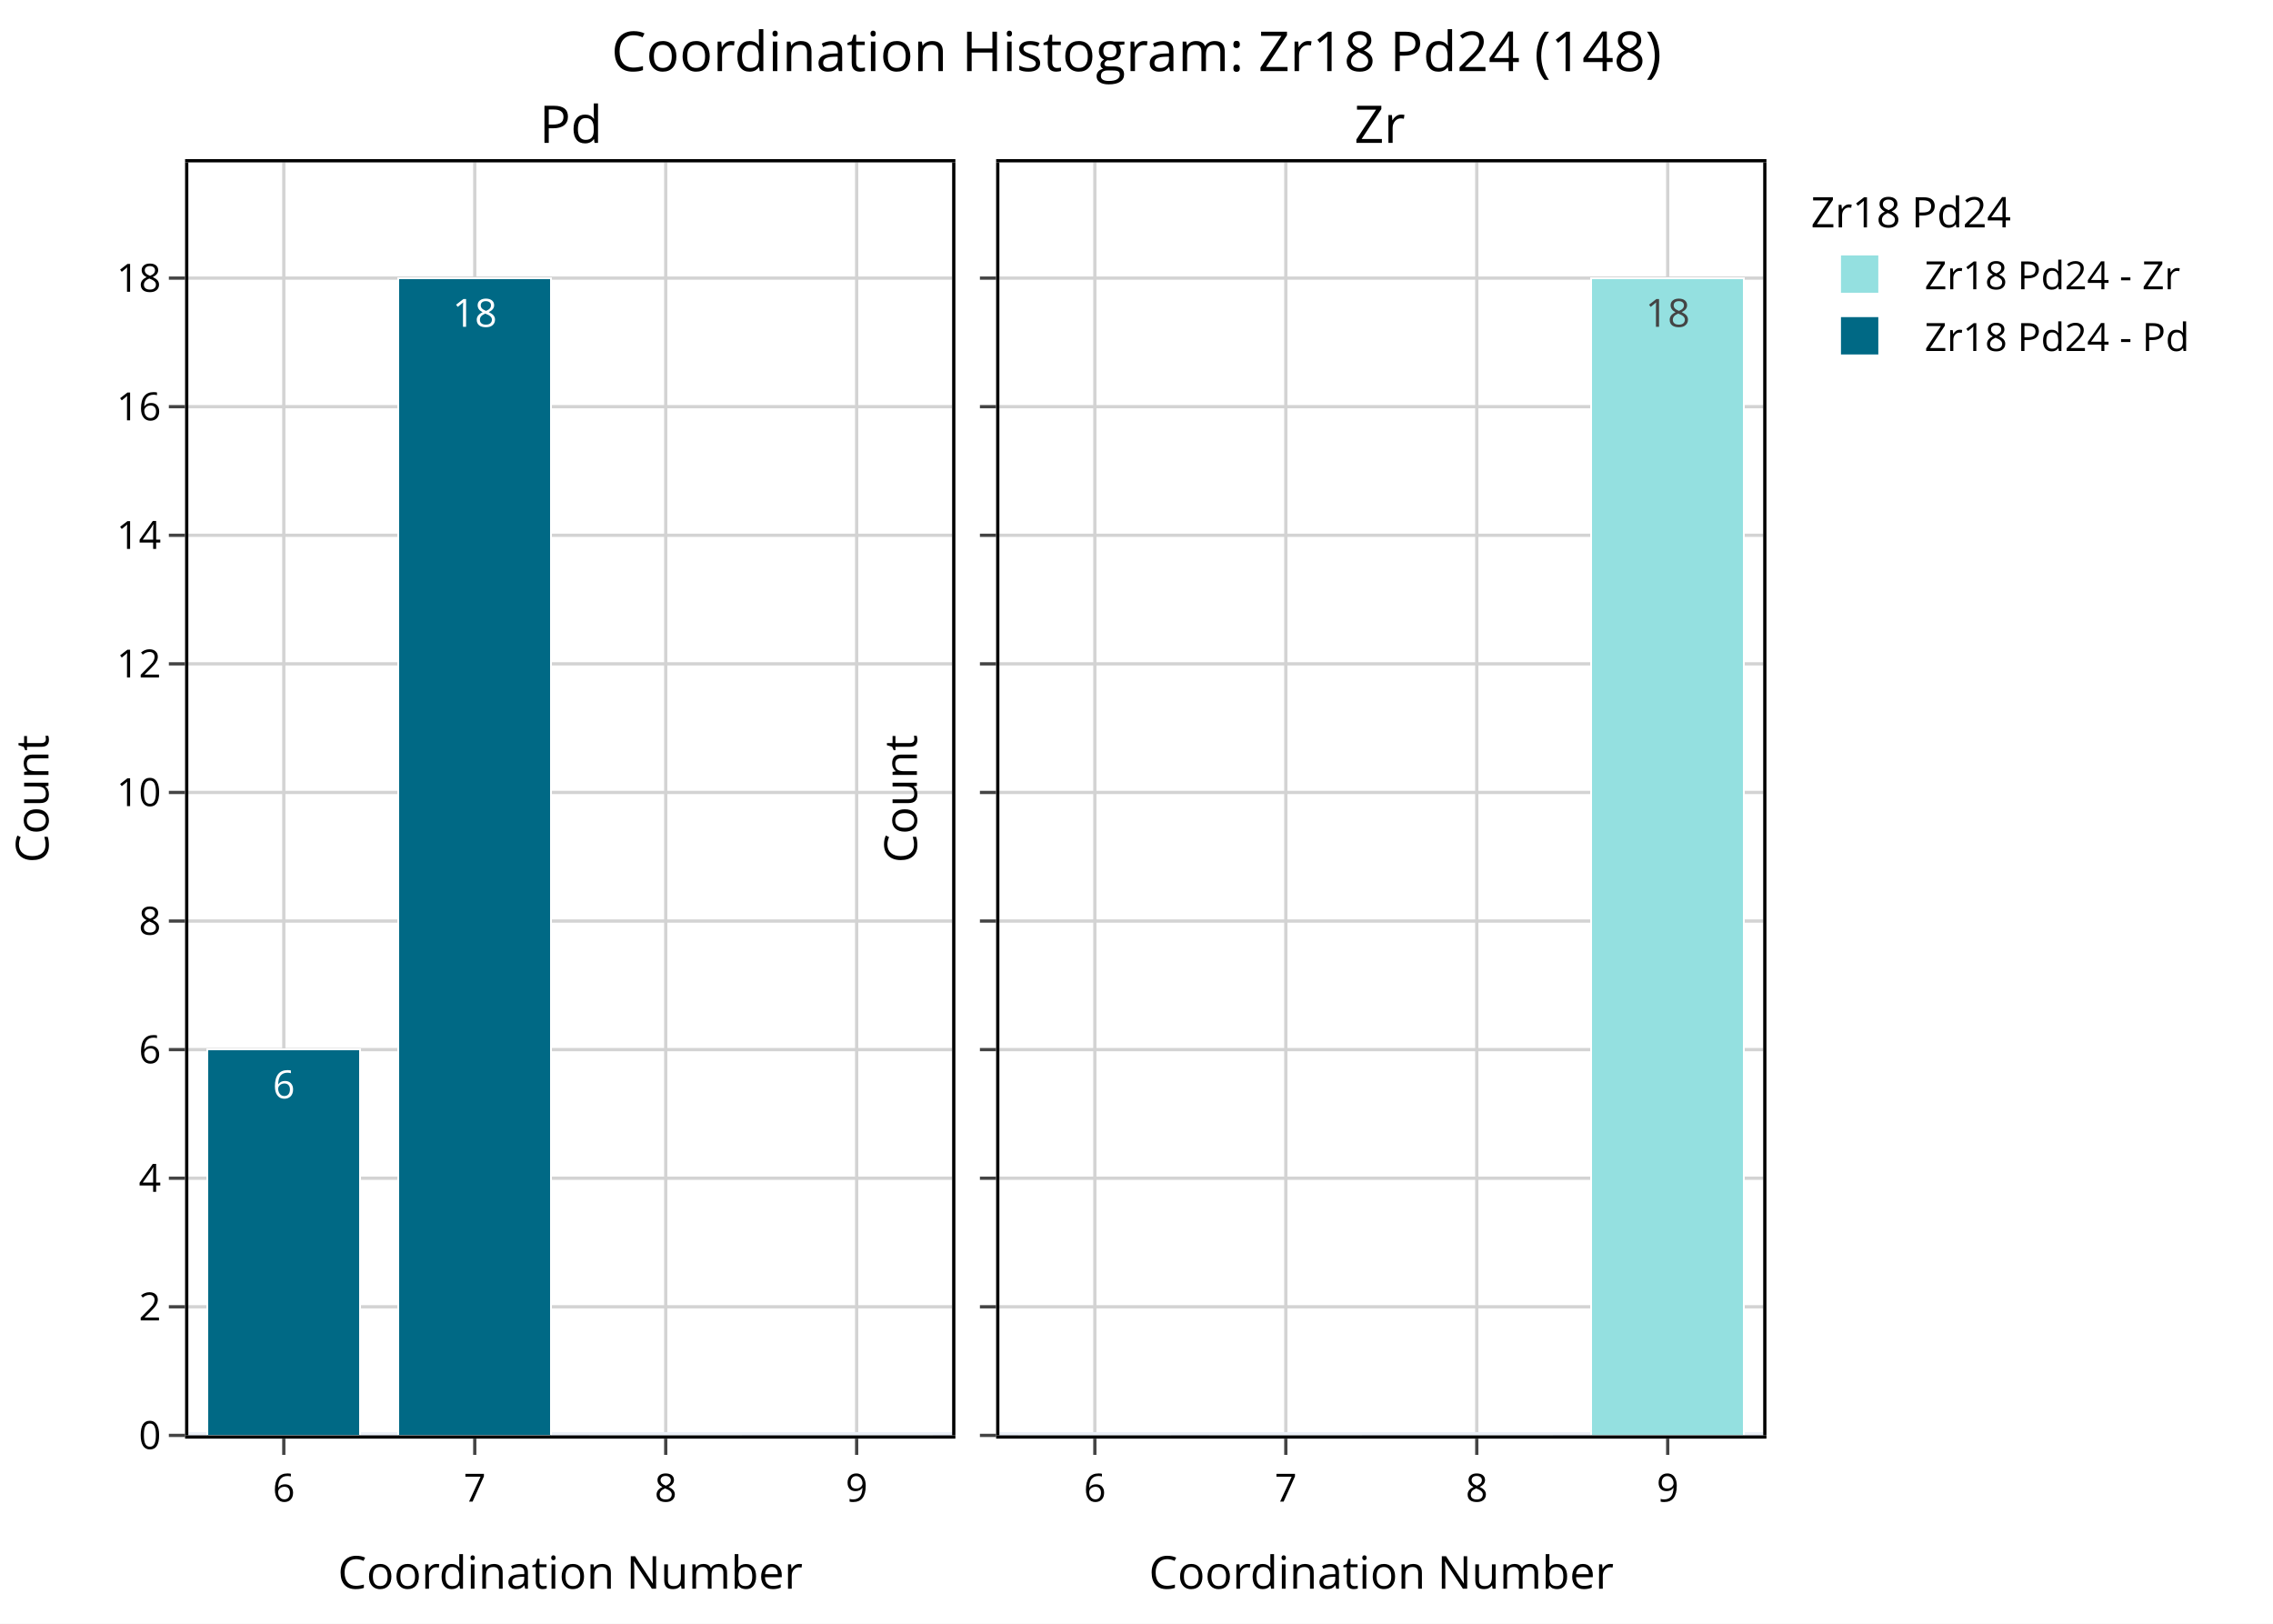
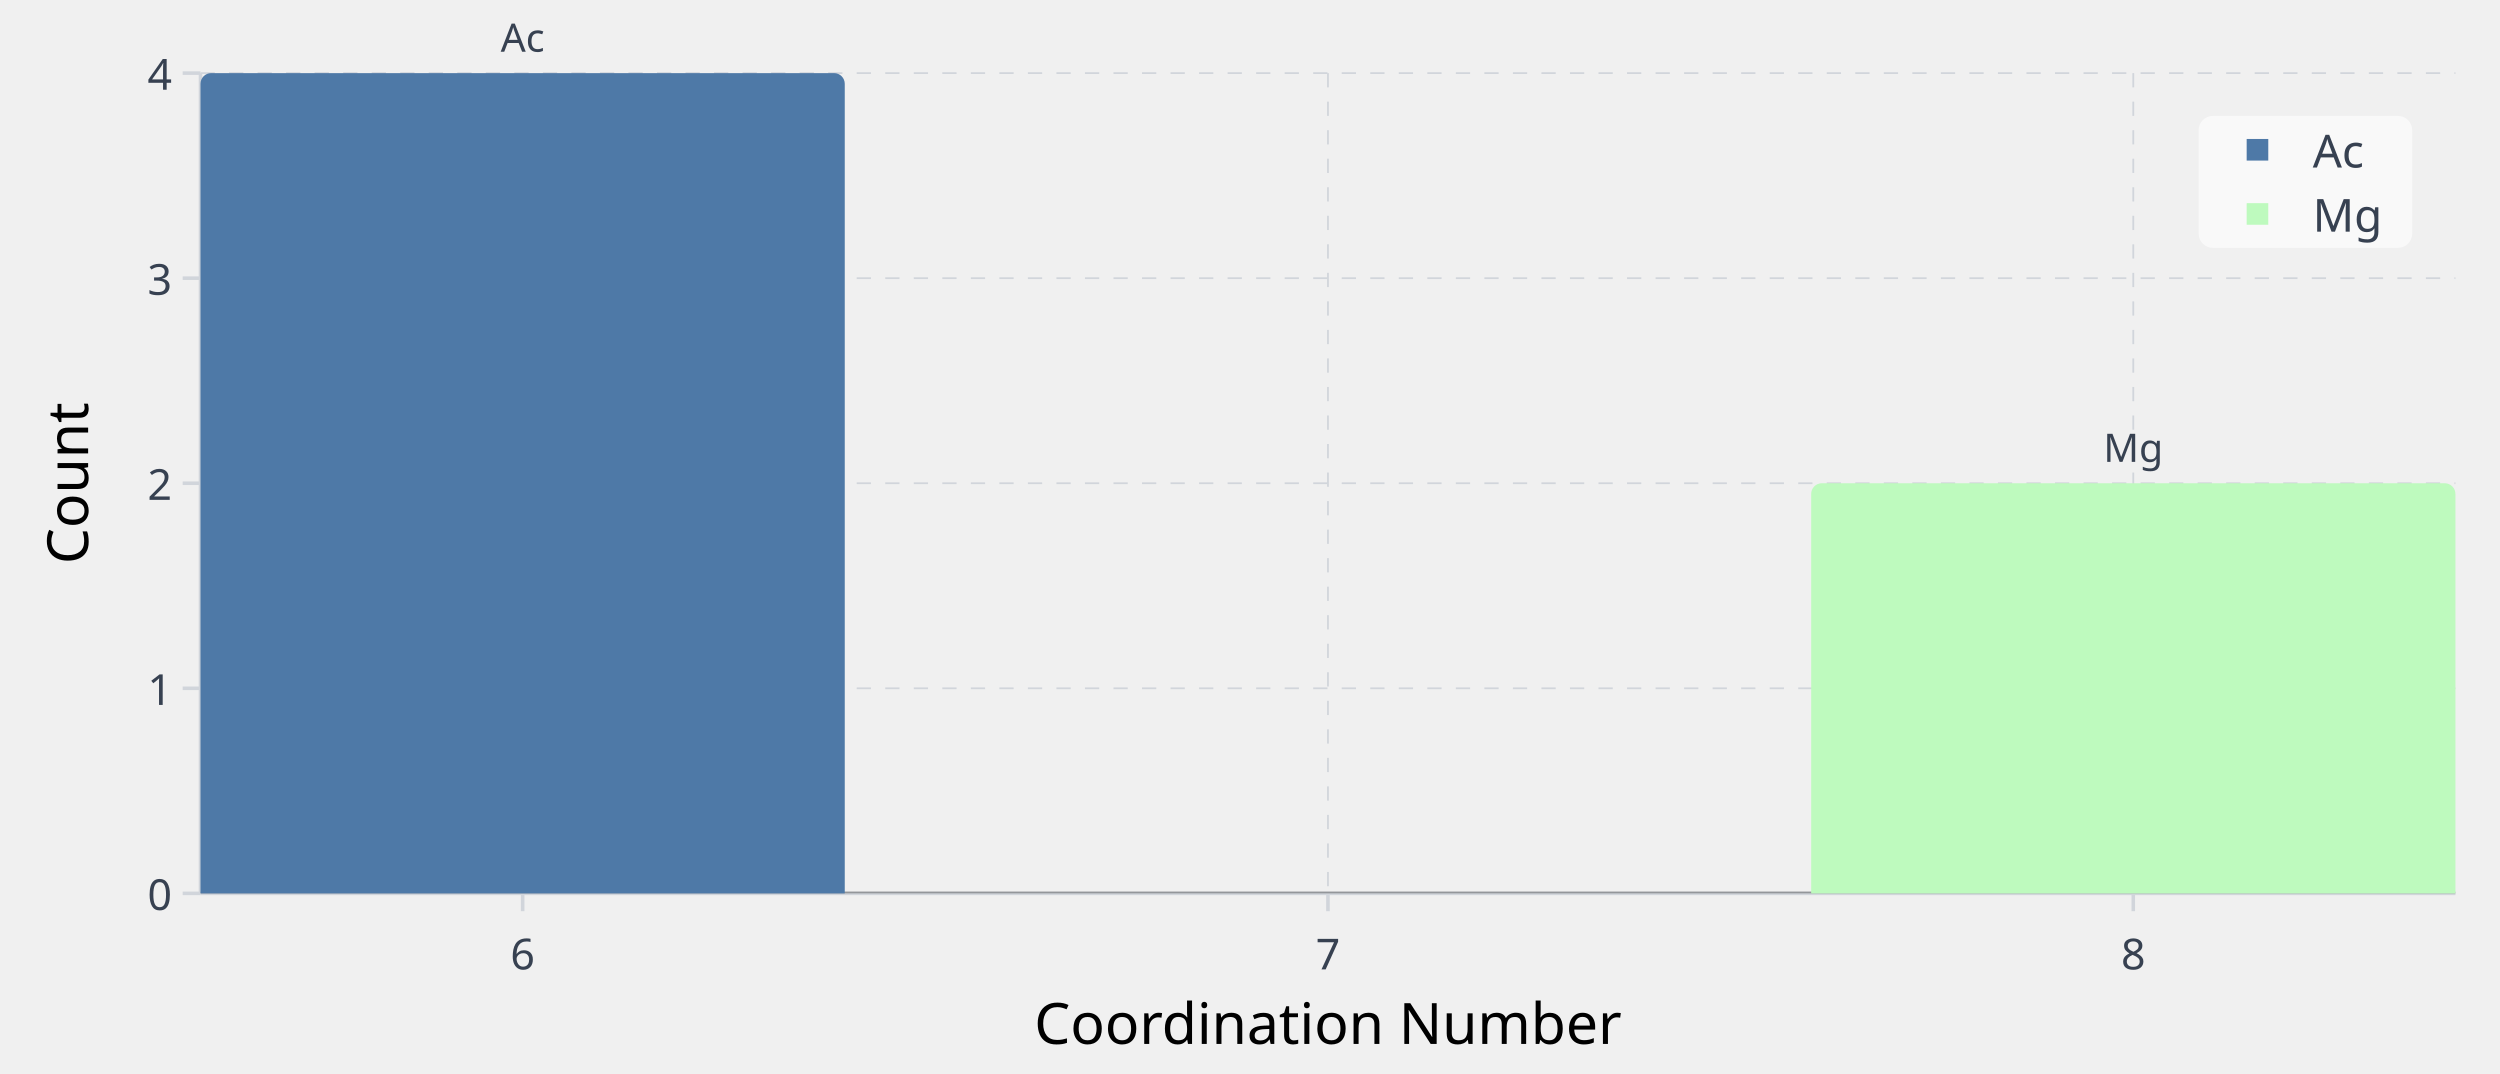
- <svg xmlns="http://www.w3.org/2000/svg" width="700" height="500" class="main-svg">
-   <path d="M0 0h700v500H0z" style="fill:#fff;fill-opacity:1" />
+ <svg xmlns="http://www.w3.org/2000/svg" width="701" height="301" fill="#374151" font-family="system-ui, sans-serif" font-size="16" viewBox="-0.5 -0.5 701 301">
  <defs>
-     <clipPath id="a" class="plotclip">
-       <path d="M0 0h235.225v392H0z" />
-     </clipPath>
-     <clipPath id="b" class="plotclip">
-       <path d="M0 0h235.225v392H0z" />
+     <clipPath id="a">
+       <path d="M55.72 20H688v230H55.72z" />
    </clipPath>
  </defs>
-   <g class="cartesianlayer">
-     <g class="subplot xy">
-       <g class="gridlayer">
-         <g class="x">
-           <path d="M0 50v392" class="xgrid crisp" style="stroke:#d3d3d3;stroke-opacity:1;stroke-width:1px" transform="translate(87.4)" />
-           <path d="M0 50v392" class="xgrid crisp" style="stroke:#d3d3d3;stroke-opacity:1;stroke-width:1px" transform="translate(146.21)" />
-           <path d="M0 50v392" class="xgrid crisp" style="stroke:#d3d3d3;stroke-opacity:1;stroke-width:1px" transform="translate(205.02)" />
-           <path d="M0 50v392" class="xgrid crisp" style="stroke:#d3d3d3;stroke-opacity:1;stroke-width:1px" transform="translate(263.82)" />
-         </g>
-         <g class="y">
-           <path d="M58 0h235.225" class="ygrid crisp" style="stroke:#d3d3d3;stroke-opacity:1;stroke-width:1px" transform="translate(0 402.4)" />
-           <path d="M58 0h235.225" class="ygrid crisp" style="stroke:#d3d3d3;stroke-opacity:1;stroke-width:1px" transform="translate(0 362.81)" />
-           <path d="M58 0h235.225" class="ygrid crisp" style="stroke:#d3d3d3;stroke-opacity:1;stroke-width:1px" transform="translate(0 323.21)" />
-           <path d="M58 0h235.225" class="ygrid crisp" style="stroke:#d3d3d3;stroke-opacity:1;stroke-width:1px" transform="translate(0 283.62)" />
-           <path d="M58 0h235.225" class="ygrid crisp" style="stroke:#d3d3d3;stroke-opacity:1;stroke-width:1px" transform="translate(0 244.02)" />
-           <path d="M58 0h235.225" class="ygrid crisp" style="stroke:#d3d3d3;stroke-opacity:1;stroke-width:1px" transform="translate(0 204.42)" />
-           <path d="M58 0h235.225" class="ygrid crisp" style="stroke:#d3d3d3;stroke-opacity:1;stroke-width:1px" transform="translate(0 164.83)" />
-           <path d="M58 0h235.225" class="ygrid crisp" style="stroke:#d3d3d3;stroke-opacity:1;stroke-width:1px" transform="translate(0 125.23)" />
-           <path d="M58 0h235.225" class="ygrid crisp" style="stroke:#d3d3d3;stroke-opacity:1;stroke-width:1px" transform="translate(0 85.64)" />
-         </g>
-       </g>
-       <g class="zerolinelayer">
-         <path d="M58 0h235.225" class="yzl zl crisp" style="stroke:#ebf0f8;stroke-opacity:1;stroke-width:2px" transform="translate(0 442)" />
-       </g>
-       <g class="overplot">
-         <g class="xy" clip-path="url(#a)" transform="translate(58 50)">
-           <g class="barlayer mlayer">
-             <g class="trace bars" shape-rendering="crispEdges" style="opacity:1">
-               <g class="points">
-                 <g class="point">
-                   <path d="M5.88 392V273.21h47.05V392Z" style="vector-effect:none;opacity:1;stroke-width:.5px;fill:#006985;fill-opacity:1;stroke:#fff;stroke-opacity:1" />
-                   <text class="bartext bartext-inside" data-notex="1" style="font-family:&quot;Open Sans&quot;,verdana,arial,sans-serif;font-size:12px;fill:#fff;fill-opacity:1;white-space:pre" text-anchor="middle" transform="translate(29.405 288.21)">6</text>
-                 </g>
-                 <g class="point">
-                   <path d="M64.69 392V35.64h47.04V392Z" style="vector-effect:none;opacity:1;stroke-width:.5px;fill:#006985;fill-opacity:1;stroke:#fff;stroke-opacity:1" />
-                   <text class="bartext bartext-inside" data-notex="1" style="font-family:&quot;Open Sans&quot;,verdana,arial,sans-serif;font-size:12px;fill:#fff;fill-opacity:1;white-space:pre" text-anchor="middle" transform="translate(88.21 50.64)">18</text>
-                 </g>
-                 <path d="M123.49 392h47.05Zm58.81 0h47.04Zm58.81 0h47.04Z" class="point" style="vector-effect:none;opacity:1;stroke-width:.5px;fill:#006985;fill-opacity:1;stroke:#fff;stroke-opacity:1" />
-               </g>
-             </g>
-           </g>
-         </g>
-       </g>
-       <path d="M57 442.5h237.225M57 49.5h237.225" class="xlines-above crisp" style="fill:none;stroke-width:1px;stroke:#000;stroke-opacity:1" />
-       <path d="M57.5 50v392M293.725 50v392" class="ylines-above crisp" style="fill:none;stroke-width:1px;stroke:#000;stroke-opacity:1" />
-       <g class="xaxislayer-above">
-         <path d="M0 443v5" class="xtick ticks crisp" style="stroke:#444;stroke-opacity:1;stroke-width:1px" transform="translate(87.4)" />
-         <path d="M0 443v5" class="xtick ticks crisp" style="stroke:#444;stroke-opacity:1;stroke-width:1px" transform="translate(146.21)" />
-         <path d="M0 443v5" class="xtick ticks crisp" style="stroke:#444;stroke-opacity:1;stroke-width:1px" transform="translate(205.02)" />
-         <path d="M0 443v5" class="xtick ticks crisp" style="stroke:#444;stroke-opacity:1;stroke-width:1px" transform="translate(263.82)" />
-         <text y="462.4" class="xtick" style="font-family:&quot;Open Sans&quot;,verdana,arial,sans-serif;font-size:12px;fill:#000;fill-opacity:1;white-space:pre;opacity:1" text-anchor="middle" transform="translate(87.4)">6</text>
-         <text y="462.4" class="xtick" style="font-family:&quot;Open Sans&quot;,verdana,arial,sans-serif;font-size:12px;fill:#000;fill-opacity:1;white-space:pre;opacity:1" text-anchor="middle" transform="translate(146.21)">7</text>
-         <text y="462.4" class="xtick" style="font-family:&quot;Open Sans&quot;,verdana,arial,sans-serif;font-size:12px;fill:#000;fill-opacity:1;white-space:pre;opacity:1" text-anchor="middle" transform="translate(205.02)">8</text>
-         <text y="462.4" class="xtick" style="font-family:&quot;Open Sans&quot;,verdana,arial,sans-serif;font-size:12px;fill:#000;fill-opacity:1;white-space:pre;opacity:1" text-anchor="middle" transform="translate(263.82)">9</text>
-       </g>
-       <g class="yaxislayer-above">
-         <path d="M57 0h-5" class="ytick ticks crisp" style="stroke:#444;stroke-opacity:1;stroke-width:1px" transform="translate(0 442)" />
-         <path d="M57 0h-5" class="ytick ticks crisp" style="stroke:#444;stroke-opacity:1;stroke-width:1px" transform="translate(0 402.4)" />
-         <path d="M57 0h-5" class="ytick ticks crisp" style="stroke:#444;stroke-opacity:1;stroke-width:1px" transform="translate(0 362.81)" />
-         <path d="M57 0h-5" class="ytick ticks crisp" style="stroke:#444;stroke-opacity:1;stroke-width:1px" transform="translate(0 323.21)" />
-         <path d="M57 0h-5" class="ytick ticks crisp" style="stroke:#444;stroke-opacity:1;stroke-width:1px" transform="translate(0 283.62)" />
-         <path d="M57 0h-5" class="ytick ticks crisp" style="stroke:#444;stroke-opacity:1;stroke-width:1px" transform="translate(0 244.02)" />
-         <path d="M57 0h-5" class="ytick ticks crisp" style="stroke:#444;stroke-opacity:1;stroke-width:1px" transform="translate(0 204.42)" />
-         <path d="M57 0h-5" class="ytick ticks crisp" style="stroke:#444;stroke-opacity:1;stroke-width:1px" transform="translate(0 164.83)" />
-         <path d="M57 0h-5" class="ytick ticks crisp" style="stroke:#444;stroke-opacity:1;stroke-width:1px" transform="translate(0 125.23)" />
-         <path d="M57 0h-5" class="ytick ticks crisp" style="stroke:#444;stroke-opacity:1;stroke-width:1px" transform="translate(0 85.64)" />
-         <text x="49.6" y="4.2" class="ytick" style="font-family:&quot;Open Sans&quot;,verdana,arial,sans-serif;font-size:12px;fill:#000;fill-opacity:1;white-space:pre;opacity:1" text-anchor="end" transform="translate(0 442)">0</text>
-         <text x="49.6" y="4.2" class="ytick" style="font-family:&quot;Open Sans&quot;,verdana,arial,sans-serif;font-size:12px;fill:#000;fill-opacity:1;white-space:pre;opacity:1" text-anchor="end" transform="translate(0 402.4)">2</text>
-         <text x="49.6" y="4.2" class="ytick" style="font-family:&quot;Open Sans&quot;,verdana,arial,sans-serif;font-size:12px;fill:#000;fill-opacity:1;white-space:pre;opacity:1" text-anchor="end" transform="translate(0 362.81)">4</text>
-         <text x="49.6" y="4.2" class="ytick" style="font-family:&quot;Open Sans&quot;,verdana,arial,sans-serif;font-size:12px;fill:#000;fill-opacity:1;white-space:pre;opacity:1" text-anchor="end" transform="translate(0 323.21)">6</text>
-         <text x="49.6" y="4.2" class="ytick" style="font-family:&quot;Open Sans&quot;,verdana,arial,sans-serif;font-size:12px;fill:#000;fill-opacity:1;white-space:pre;opacity:1" text-anchor="end" transform="translate(0 283.62)">8</text>
-         <text x="49.6" y="4.2" class="ytick" style="font-family:&quot;Open Sans&quot;,verdana,arial,sans-serif;font-size:12px;fill:#000;fill-opacity:1;white-space:pre;opacity:1" text-anchor="end" transform="translate(0 244.02)">10</text>
-         <text x="49.6" y="4.2" class="ytick" style="font-family:&quot;Open Sans&quot;,verdana,arial,sans-serif;font-size:12px;fill:#000;fill-opacity:1;white-space:pre;opacity:1" text-anchor="end" transform="translate(0 204.42)">12</text>
-         <text x="49.6" y="4.2" class="ytick" style="font-family:&quot;Open Sans&quot;,verdana,arial,sans-serif;font-size:12px;fill:#000;fill-opacity:1;white-space:pre;opacity:1" text-anchor="end" transform="translate(0 164.83)">14</text>
-         <text x="49.6" y="4.2" class="ytick" style="font-family:&quot;Open Sans&quot;,verdana,arial,sans-serif;font-size:12px;fill:#000;fill-opacity:1;white-space:pre;opacity:1" text-anchor="end" transform="translate(0 125.23)">16</text>
-         <text x="49.6" y="4.2" class="ytick" style="font-family:&quot;Open Sans&quot;,verdana,arial,sans-serif;font-size:12px;fill:#000;fill-opacity:1;white-space:pre;opacity:1" text-anchor="end" transform="translate(0 85.64)">18</text>
-       </g>
+   <g class="x-axis" style="--tick-font-default:clamp(12px, calc(0.03 * 100cqmin), 0.8em)">
+     <path stroke="#d1d5db" d="M55.72 250H688" />
+     <g class="tick">
+       <path stroke="#d1d5db" stroke-dasharray="4" stroke-width=".5" d="M146.05 20v230" />
+       <path stroke="#d1d5db" d="M146.05 250v5" />
+       <text y="12" dominant-baseline="hanging" font-size="12" text-anchor="middle" transform="translate(146.05 250)">
+         <tspan x="0" dy="0">6</tspan>
+       </text>
    </g>
-     <g class="subplot x2y2">
-       <g class="gridlayer">
-         <g class="x2">
-           <path d="M0 50v392" class="x2grid crisp" style="stroke:#d3d3d3;stroke-opacity:1;stroke-width:1px" transform="translate(337.175)" />
-           <path d="M0 50v392" class="x2grid crisp" style="stroke:#d3d3d3;stroke-opacity:1;stroke-width:1px" transform="translate(395.985)" />
-           <path d="M0 50v392" class="x2grid crisp" style="stroke:#d3d3d3;stroke-opacity:1;stroke-width:1px" transform="translate(454.795)" />
-           <path d="M0 50v392" class="x2grid crisp" style="stroke:#d3d3d3;stroke-opacity:1;stroke-width:1px" transform="translate(513.595)" />
-         </g>
-         <g class="y2">
-           <path d="M307.775 0H543" class="y2grid crisp" style="stroke:#d3d3d3;stroke-opacity:1;stroke-width:1px" transform="translate(0 402.4)" />
-           <path d="M307.775 0H543" class="y2grid crisp" style="stroke:#d3d3d3;stroke-opacity:1;stroke-width:1px" transform="translate(0 362.81)" />
-           <path d="M307.775 0H543" class="y2grid crisp" style="stroke:#d3d3d3;stroke-opacity:1;stroke-width:1px" transform="translate(0 323.21)" />
-           <path d="M307.775 0H543" class="y2grid crisp" style="stroke:#d3d3d3;stroke-opacity:1;stroke-width:1px" transform="translate(0 283.62)" />
-           <path d="M307.775 0H543" class="y2grid crisp" style="stroke:#d3d3d3;stroke-opacity:1;stroke-width:1px" transform="translate(0 244.02)" />
-           <path d="M307.775 0H543" class="y2grid crisp" style="stroke:#d3d3d3;stroke-opacity:1;stroke-width:1px" transform="translate(0 204.42)" />
-           <path d="M307.775 0H543" class="y2grid crisp" style="stroke:#d3d3d3;stroke-opacity:1;stroke-width:1px" transform="translate(0 164.83)" />
-           <path d="M307.775 0H543" class="y2grid crisp" style="stroke:#d3d3d3;stroke-opacity:1;stroke-width:1px" transform="translate(0 125.23)" />
-           <path d="M307.775 0H543" class="y2grid crisp" style="stroke:#d3d3d3;stroke-opacity:1;stroke-width:1px" transform="translate(0 85.64)" />
-         </g>
-       </g>
-       <g class="zerolinelayer">
-         <path d="M307.775 0H543" class="y2zl zl crisp" style="stroke:#ebf0f8;stroke-opacity:1;stroke-width:2px" transform="translate(0 442)" />
-       </g>
-       <g class="overplot">
-         <g class="x2y2" clip-path="url(#b)" transform="translate(307.775 50)">
-           <g class="barlayer mlayer">
-             <g class="trace bars" shape-rendering="crispEdges" style="opacity:1">
-               <g class="points">
-                 <path d="M5.88 392h47.05Zm58.81 0h47.04Zm58.8 0h47.05Z" class="point" style="vector-effect:none;opacity:1;stroke-width:.5px;fill:#94e0e0;fill-opacity:1;stroke:#fff;stroke-opacity:1" />
-                 <g class="point">
-                   <path d="M182.3 392V35.64h47.04V392Z" style="vector-effect:none;opacity:1;stroke-width:.5px;fill:#94e0e0;fill-opacity:1;stroke:#fff;stroke-opacity:1" />
-                   <text class="bartext bartext-inside" data-notex="1" style="font-family:&quot;Open Sans&quot;,verdana,arial,sans-serif;font-size:12px;fill:#444;fill-opacity:1;white-space:pre" text-anchor="middle" transform="translate(205.82 50.64)">18</text>
-                 </g>
-                 <path d="M241.11 392h47.04Z" class="point" style="vector-effect:none;opacity:1;stroke-width:.5px;fill:#94e0e0;fill-opacity:1;stroke:#fff;stroke-opacity:1" />
-               </g>
-             </g>
-           </g>
-         </g>
-       </g>
-       <path d="M306.775 442.5H544m-237.225-393H544" class="xlines-above crisp" style="fill:none;stroke-width:1px;stroke:#000;stroke-opacity:1" />
-       <path d="M307.275 50v392M543.5 50v392" class="ylines-above crisp" style="fill:none;stroke-width:1px;stroke:#000;stroke-opacity:1" />
-       <g class="xaxislayer-above">
-         <path d="M0 443v5" class="x2tick ticks crisp" style="stroke:#444;stroke-opacity:1;stroke-width:1px" transform="translate(337.175)" />
-         <path d="M0 443v5" class="x2tick ticks crisp" style="stroke:#444;stroke-opacity:1;stroke-width:1px" transform="translate(395.985)" />
-         <path d="M0 443v5" class="x2tick ticks crisp" style="stroke:#444;stroke-opacity:1;stroke-width:1px" transform="translate(454.795)" />
-         <path d="M0 443v5" class="x2tick ticks crisp" style="stroke:#444;stroke-opacity:1;stroke-width:1px" transform="translate(513.595)" />
-         <text y="462.4" class="x2tick" style="font-family:&quot;Open Sans&quot;,verdana,arial,sans-serif;font-size:12px;fill:#000;fill-opacity:1;white-space:pre;opacity:1" text-anchor="middle" transform="translate(337.175)">6</text>
-         <text y="462.4" class="x2tick" style="font-family:&quot;Open Sans&quot;,verdana,arial,sans-serif;font-size:12px;fill:#000;fill-opacity:1;white-space:pre;opacity:1" text-anchor="middle" transform="translate(395.985)">7</text>
-         <text y="462.4" class="x2tick" style="font-family:&quot;Open Sans&quot;,verdana,arial,sans-serif;font-size:12px;fill:#000;fill-opacity:1;white-space:pre;opacity:1" text-anchor="middle" transform="translate(454.795)">8</text>
-         <text y="462.4" class="x2tick" style="font-family:&quot;Open Sans&quot;,verdana,arial,sans-serif;font-size:12px;fill:#000;fill-opacity:1;white-space:pre;opacity:1" text-anchor="middle" transform="translate(513.595)">9</text>
-       </g>
-       <g class="yaxislayer-above">
-         <path d="M306.775 0h-5" class="y2tick ticks crisp" style="stroke:#444;stroke-opacity:1;stroke-width:1px" transform="translate(0 442)" />
-         <path d="M306.775 0h-5" class="y2tick ticks crisp" style="stroke:#444;stroke-opacity:1;stroke-width:1px" transform="translate(0 402.4)" />
-         <path d="M306.775 0h-5" class="y2tick ticks crisp" style="stroke:#444;stroke-opacity:1;stroke-width:1px" transform="translate(0 362.81)" />
-         <path d="M306.775 0h-5" class="y2tick ticks crisp" style="stroke:#444;stroke-opacity:1;stroke-width:1px" transform="translate(0 323.21)" />
-         <path d="M306.775 0h-5" class="y2tick ticks crisp" style="stroke:#444;stroke-opacity:1;stroke-width:1px" transform="translate(0 283.62)" />
-         <path d="M306.775 0h-5" class="y2tick ticks crisp" style="stroke:#444;stroke-opacity:1;stroke-width:1px" transform="translate(0 244.02)" />
-         <path d="M306.775 0h-5" class="y2tick ticks crisp" style="stroke:#444;stroke-opacity:1;stroke-width:1px" transform="translate(0 204.42)" />
-         <path d="M306.775 0h-5" class="y2tick ticks crisp" style="stroke:#444;stroke-opacity:1;stroke-width:1px" transform="translate(0 164.83)" />
-         <path d="M306.775 0h-5" class="y2tick ticks crisp" style="stroke:#444;stroke-opacity:1;stroke-width:1px" transform="translate(0 125.23)" />
-         <path d="M306.775 0h-5" class="y2tick ticks crisp" style="stroke:#444;stroke-opacity:1;stroke-width:1px" transform="translate(0 85.64)" />
-       </g>
+     <g class="tick">
+       <path stroke="#d1d5db" stroke-dasharray="4" stroke-width=".5" d="M371.86 20v230" />
+       <path stroke="#d1d5db" d="M371.86 250v5" />
+       <text y="12" dominant-baseline="hanging" font-size="12" text-anchor="middle" transform="translate(371.86 250)">
+         <tspan x="0" dy="0">7</tspan>
+       </text>
    </g>
+     <g class="tick">
+       <path stroke="#d1d5db" stroke-dasharray="4" stroke-width=".5" d="M597.67 20v230" />
+       <path stroke="#d1d5db" d="M597.67 250v5" />
+       <text y="12" dominant-baseline="hanging" font-size="12" text-anchor="middle" transform="translate(597.67 250)">
+         <tspan x="0" dy="0">8</tspan>
+       </text>
+     </g>
+     <text x="371.86" y="286" fill="#000" class="axis-label x-label" dominant-baseline="central" text-anchor="middle">
+       <tspan x="371.86" y="286">
+         <tspan>Coordination Number</tspan>
+       </tspan>
+     </text>
  </g>
-   <defs>
-     <clipPath id="c">
-       <path d="M0 0h137v68H0z" />
+   <g class="y-axis" style="--tick-font-default:clamp(12px, calc(0.03 * 100cqmin), 0.8em)">
+     <path stroke="#d1d5db" d="M55.72 20v230" />
+     <g class="tick">
+       <path stroke="#d1d5db" stroke-dasharray="4" stroke-width=".5" d="M55.72 250H688" />
+       <path stroke="#d1d5db" d="M50.72 250h5" />
+       <text x="-8" dominant-baseline="central" font-size="12" text-anchor="end" transform="translate(55.72 250)">
+         <tspan x="-8" dy="0">0</tspan>
+       </text>
+     </g>
+     <g class="tick">
+       <path stroke="#d1d5db" stroke-dasharray="4" stroke-width=".5" d="M55.72 192.5H688" />
+       <path stroke="#d1d5db" d="M50.72 192.5h5" />
+       <text x="-8" dominant-baseline="central" font-size="12" text-anchor="end" transform="translate(55.72 192.5)">
+         <tspan x="-8" dy="0">1</tspan>
+       </text>
+     </g>
+     <g class="tick">
+       <path stroke="#d1d5db" stroke-dasharray="4" stroke-width=".5" d="M55.72 135H688" />
+       <path stroke="#d1d5db" d="M50.72 135h5" />
+       <text x="-8" dominant-baseline="central" font-size="12" text-anchor="end" transform="translate(55.72 135)">
+         <tspan x="-8" dy="0">2</tspan>
+       </text>
+     </g>
+     <g class="tick">
+       <path stroke="#d1d5db" stroke-dasharray="4" stroke-width=".5" d="M55.72 77.5H688" />
+       <path stroke="#d1d5db" d="M50.72 77.5h5" />
+       <text x="-8" dominant-baseline="central" font-size="12" text-anchor="end" transform="translate(55.72 77.5)">
+         <tspan x="-8" dy="0">3</tspan>
+       </text>
+     </g>
+     <g class="tick">
+       <path stroke="#d1d5db" stroke-dasharray="4" stroke-width=".5" d="M55.72 20H688" />
+       <path stroke="#d1d5db" d="M50.72 20h5" />
+       <text x="-8" dominant-baseline="central" font-size="12" text-anchor="end" transform="translate(55.72 20)">
+         <tspan x="-8" dy="0">4</tspan>
+       </text>
+     </g>
+     <text x="18" y="135" fill="#000" class="axis-label y-label" dominant-baseline="central" text-anchor="middle" transform="rotate(-90 18 135)">
+       <tspan x="18" y="135">
+         <tspan>Count</tspan>
+       </tspan>
+     </text>
+   </g>
+   <g clip-path="url(#a)">
+     <path stroke="#000" d="M55.72 250H688" class="zero-line" opacity=".3" />
+   </g>
+   <g class="bar-series">
+     <path fill="#4e79a7" d="M55.72 250V23a3 3 0 0 1 3-3h174.65a3 3 0 0 1 3 3v227Z" clip-path="url(#a)" />
+     <text x="146.05" y="14" class="bar-label" font-size="11" text-anchor="middle">Ac</text>
+   </g>
+   <g class="bar-series">
+     <path fill="#befabe" d="M507.35 250V138a3 3 0 0 1 3-3H685a3 3 0 0 1 3 3v112Z" clip-path="url(#a)" />
+     <text x="597.67" y="129" class="bar-label" font-size="11" text-anchor="middle">Mg</text>
+   </g>
+   <g clip-path="url(#b)">
+     <clipPath id="b">
+       <path d="M616 32h59.88v37H616z" />
    </clipPath>
-   </defs>
-   <g class="infolayer">
-     <g class="legend" pointer-events="all">
-       <path d="M0 0h137v68H0z" class="bg" shape-rendering="crispEdges" style="stroke:#444;stroke-opacity:1;fill:#fff;fill-opacity:1;stroke-width:0" transform="translate(552.7 50)" />
-       <g class="scrollbox" clip-path="url(#c)" transform="translate(552.7 50)">
-         <g class="groups">
-           <g class="traces" style="opacity:1">
-             <text x="5" y="5.07" class="legendtext" style="font-family:&quot;Open Sans&quot;,verdana,arial,sans-serif;font-size:13px;fill:#000;fill-opacity:1;white-space:pre" transform="translate(0 14.95)">Zr18 Pd24</text>
-             <path fill="none" d="M0-9.95h131.391v19.9H0z" class="legendtoggle" style="fill:#000;fill-opacity:0" transform="translate(0 14.95)" />
-           </g>
-           <g class="traces" style="opacity:1">
-             <text x="40" y="4.68" class="legendtext" style="font-family:&quot;Open Sans&quot;,verdana,arial,sans-serif;font-size:12px;fill:#000;fill-opacity:1;white-space:pre" transform="translate(0 34.4)">Zr18 Pd24 - Zr</text>
-             <g class="layers" style="opacity:1">
-               <g class="legendsymbols">
-                 <g class="legendpoints">
-                   <path d="M6 6H-6V-6H6Z" class="legendundefined" style="stroke-width:.5px;fill:#94e0e0;fill-opacity:1;stroke:#fff;stroke-opacity:1" transform="translate(20 34.4)" />
-                 </g>
-               </g>
-             </g>
-             <path fill="none" d="M0-9.5h131.391v19H0z" class="legendtoggle" style="fill:#000;fill-opacity:0" transform="translate(0 34.4)" />
-           </g>
-           <g class="traces" style="opacity:1">
-             <text x="40" y="4.68" class="legendtext" style="font-family:&quot;Open Sans&quot;,verdana,arial,sans-serif;font-size:12px;fill:#000;fill-opacity:1;white-space:pre" transform="translate(0 53.4)">Zr18 Pd24 - Pd</text>
-             <g class="layers" style="opacity:1">
-               <g class="legendsymbols">
-                 <g class="legendpoints">
-                   <path d="M6 6H-6V-6H6Z" class="legendundefined" style="stroke-width:.5px;fill:#006985;fill-opacity:1;stroke:#fff;stroke-opacity:1" transform="translate(20 53.4)" />
-                 </g>
-               </g>
-             </g>
-             <path fill="none" d="M0-9.5h131.391v19H0z" class="legendtoggle" style="fill:#000;fill-opacity:0" transform="translate(0 53.4)" />
-           </g>
-         </g>
-       </g>
-     </g>
-     <g class="g-gtitle">
-       <text x="350" y="10" class="gtitle" dy=".7em" style="opacity:1;font-family:&quot;Open Sans&quot;,verdana,arial,sans-serif;font-size:17px;fill:#000;fill-opacity:1;white-space:pre" text-anchor="middle">Coordination Histogram: Zr18 Pd24 (148)</text>
-     </g>
-     <g class="g-xtitle">
-       <text x="175.613" y="489.206" class="xtitle" style="opacity:1;font-family:&quot;Open Sans&quot;,verdana,arial,sans-serif;font-size:14px;fill:#000;fill-opacity:1;white-space:pre" text-anchor="middle">Coordination Number</text>
-     </g>
-     <g class="g-x2title">
-       <text x="425.387" y="489.206" class="x2title" style="opacity:1;font-family:&quot;Open Sans&quot;,verdana,arial,sans-serif;font-size:14px;fill:#000;fill-opacity:1;white-space:pre" text-anchor="middle">Coordination Number</text>
-     </g>
-     <g class="g-ytitle">
-       <text x="14.928" y="246" class="ytitle" style="opacity:1;font-family:&quot;Open Sans&quot;,verdana,arial,sans-serif;font-size:14px;fill:#000;fill-opacity:1;white-space:pre" text-anchor="middle" transform="rotate(-90 14.928 246)">Count</text>
-     </g>
-     <g class="g-y2title">
-       <text x="282.375" y="246" class="y2title" style="opacity:1;font-family:&quot;Open Sans&quot;,verdana,arial,sans-serif;font-size:14px;fill:#000;fill-opacity:1;white-space:pre" text-anchor="middle" transform="rotate(-90 282.375 246)">Count</text>
-     </g>
-     <g class="annotation" data-index="0" style="opacity:1">
-       <g class="annotation-text-g">
-         <g class="cursor-pointer">
-           <path fill="none" d="M.5.5h23v23H.5z" class="bg" style="stroke-width:1px;stroke:#000;stroke-opacity:0;fill:#000;fill-opacity:0" transform="translate(164 26)" />
-           <text x="11.813" y="18" class="annotation-text" style="font-family:&quot;Open Sans&quot;,verdana,arial,sans-serif;font-size:16px;fill:#000;fill-opacity:1;white-space:pre" text-anchor="middle" transform="translate(164 26)">Pd</text>
-         </g>
-       </g>
-     </g>
-     <g class="annotation" data-index="1" style="opacity:1">
-       <g class="annotation-text-g">
-         <g class="cursor-pointer">
-           <path fill="none" d="M.5.5h21v23H.5z" class="bg" style="stroke-width:1px;stroke:#000;stroke-opacity:0;fill:#000;fill-opacity:0" transform="translate(414 26)" />
-           <text x="10.906" y="18" class="annotation-text" style="font-family:&quot;Open Sans&quot;,verdana,arial,sans-serif;font-size:16px;fill:#000;fill-opacity:1;white-space:pre" text-anchor="middle" transform="translate(414 26)">Zr</text>
-         </g>
-       </g>
-     </g>
+     <rect width="59.88" height="37" x="616" y="32" fill="rgba(255, 255, 255, 0.6)" rx="4" />
+     <svg width="12" height="12" x="626.5" y="35.5" font-size="12.8" viewBox="-7 -7 14 14">
+       <path fill="#4e79a7" d="M-3.54-3.54h7.07v7.07h-7.07Z" />
+     </svg>
+     <text x="648" y="41.5" dominant-baseline="central" font-size="12.8" font-weight="400">Ac</text>
+     <svg width="12" height="12" x="626.5" y="53.5" font-size="12.8" viewBox="-7 -7 14 14">
+       <path fill="#befabe" d="M-3.54-3.54h7.07v7.07h-7.07Z" />
+     </svg>
+     <text x="648" y="59.5" dominant-baseline="central" font-size="12.8" font-weight="400">Mg</text>
  </g>
</svg>
